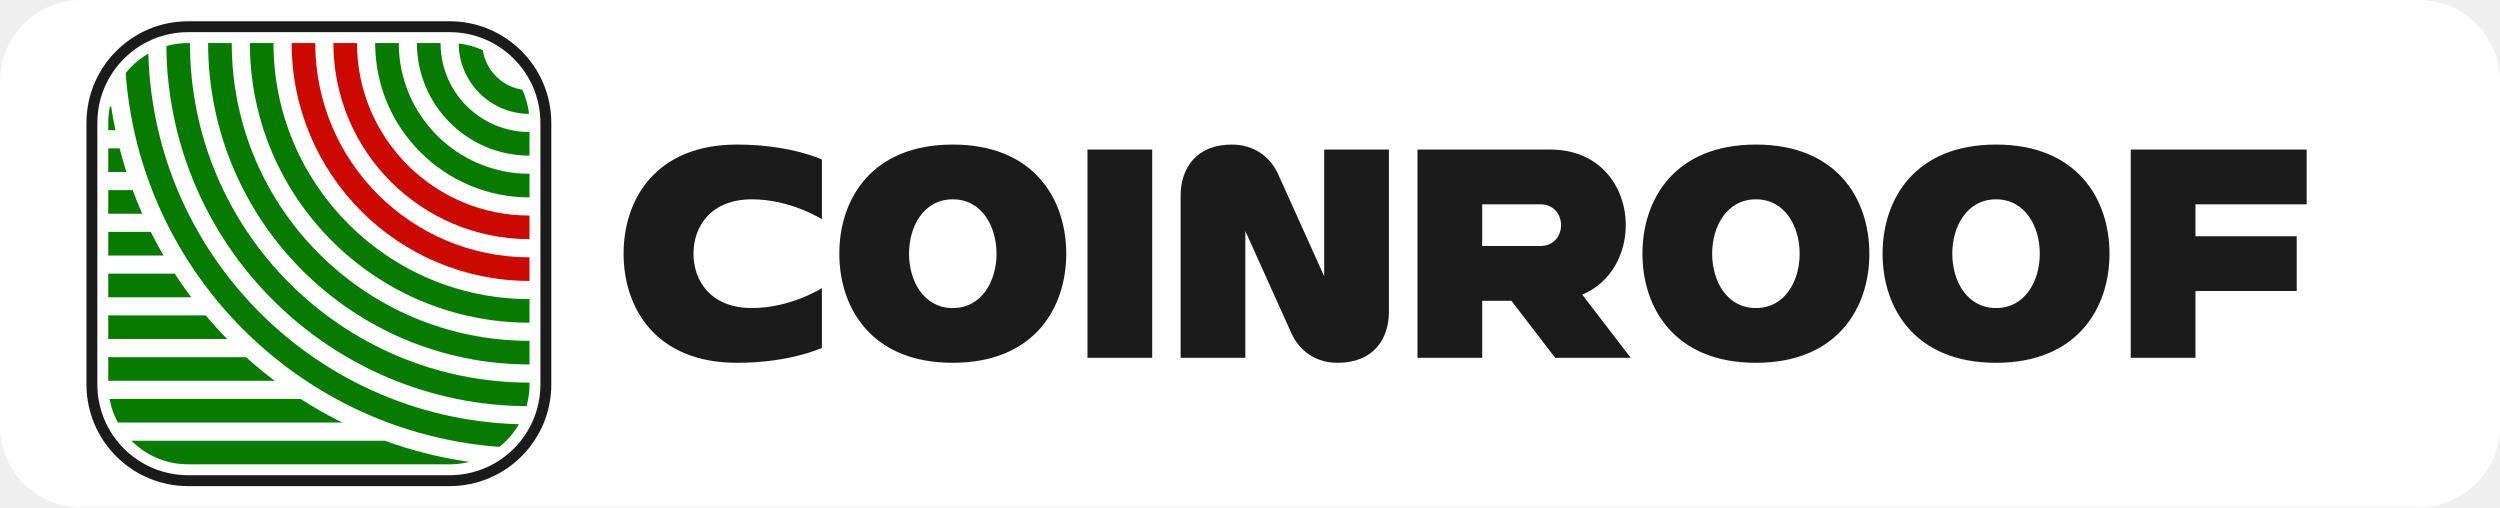
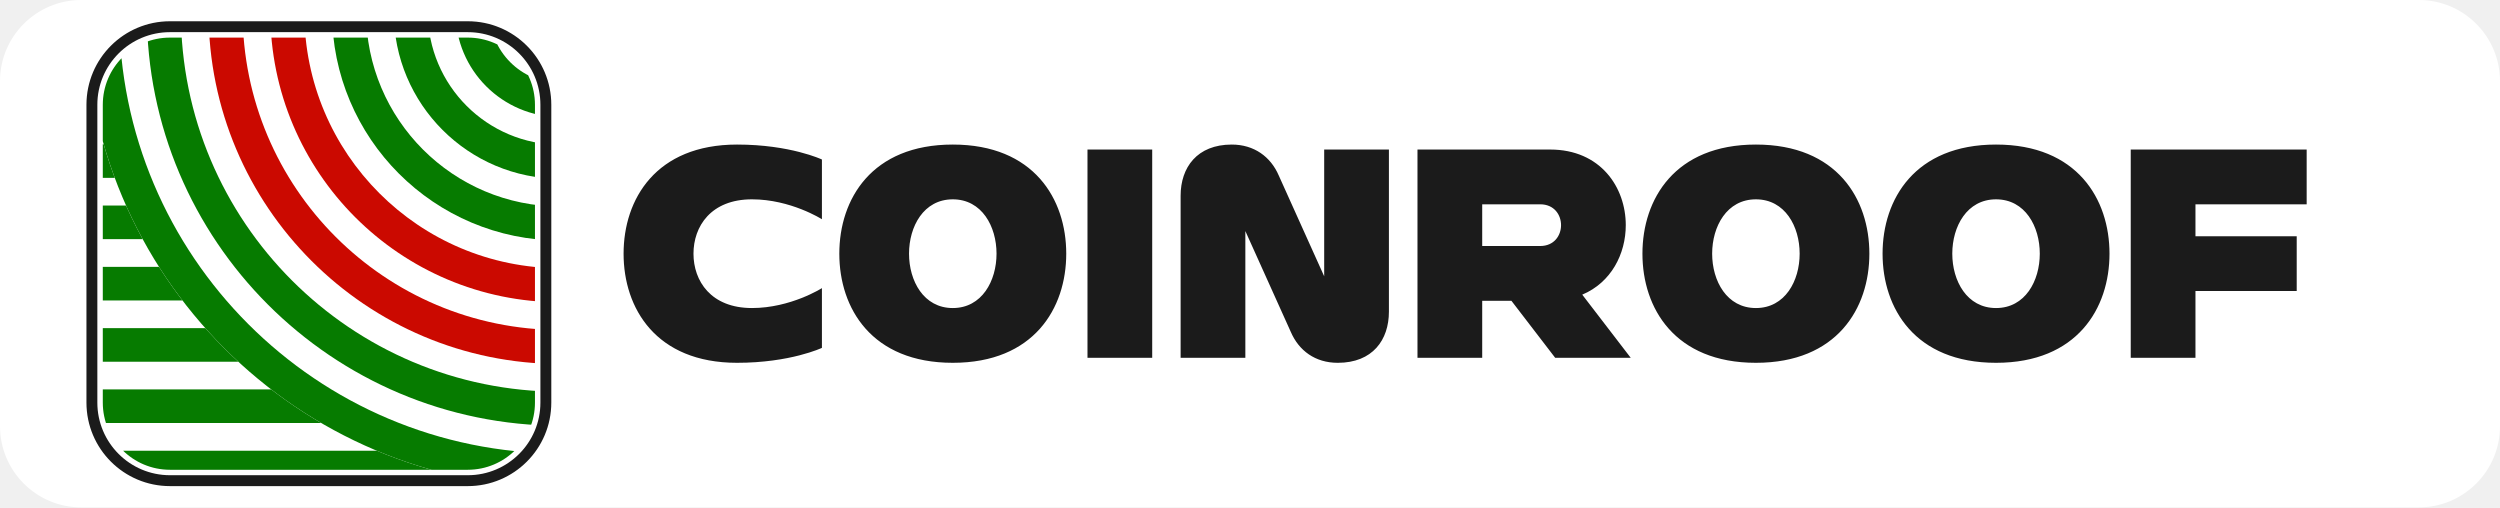
<svg xmlns="http://www.w3.org/2000/svg" viewBox="0 0 1764.0 358" role="img" aria-label="Coinroof">
  <defs>
    <clipPath id="crInner">
-       <rect x="12" y="12" width="232" height="232" rx="44" />
+       <rect x="9" y="9" width="238" height="238" rx="37" />
    </clipPath>
    <clipPath id="crOuter">
-       <path clip-rule="evenodd" d="M0 0 H256 V256 H0 Z M11 12 a233 233 0 1 0 466 0 a233 233 0 1 0 -466 0 Z" />
+       <path clip-rule="evenodd" d="M-64 -64 H320 V320 H-64 Z M-0.75 -5 a261.75 261.75 0 1 0 523.5 0 a261.75 261.75 0 1 0 -523.5 0 Z" />
    </clipPath>
  </defs>
  <rect width="1764.0" height="358" rx="57.3" fill="#FFFFFF" />
  <g transform="translate(61,15) scale(1.28125)">
-     <rect x="3" y="3" width="250" height="250" rx="53" fill="#FFFFFF" stroke="#1B1B1B" stroke-width="6" />
+     <rect x="3" y="3" width="250" height="250" rx="43" fill="#FFFFFF" stroke="#1B1B1B" stroke-width="6" />
    <g clip-path="url(#crInner)">
-       <path fill="#067B00" fill-rule="evenodd" d="M205 12 a39 39 0 1 0 78 0 a39 39 0 1 0 -78 0 Z M218 12 a26 26 0 1 0 52 0 a26 26 0 1 0 -52 0 Z" />
-       <path fill="#067B00" fill-rule="evenodd" d="M182 12 a62 62 0 1 0 124 0 a62 62 0 1 0 -124 0 Z M195 12 a49 49 0 1 0 98 0 a49 49 0 1 0 -98 0 Z" />
-       <path fill="#067B00" fill-rule="evenodd" d="M159 12 a85 85 0 1 0 170 0 a85 85 0 1 0 -170 0 Z M172 12 a72 72 0 1 0 144 0 a72 72 0 1 0 -144 0 Z" />
-       <path fill="#CB0900" fill-rule="evenodd" d="M136 12 a108 108 0 1 0 216 0 a108 108 0 1 0 -216 0 Z M149 12 a95 95 0 1 0 190 0 a95 95 0 1 0 -190 0 Z" />
-       <path fill="#CB0900" fill-rule="evenodd" d="M113 12 a131 131 0 1 0 262 0 a131 131 0 1 0 -262 0 Z M126 12 a118 118 0 1 0 236 0 a118 118 0 1 0 -236 0 Z" />
-       <path fill="#067B00" fill-rule="evenodd" d="M90 12 a154 154 0 1 0 308 0 a154 154 0 1 0 -308 0 Z M103 12 a141 141 0 1 0 282 0 a141 141 0 1 0 -282 0 Z" />
-       <path fill="#067B00" fill-rule="evenodd" d="M67 12 a177 177 0 1 0 354 0 a177 177 0 1 0 -354 0 Z M80 12 a164 164 0 1 0 328 0 a164 164 0 1 0 -328 0 Z" />
-       <path fill="#067B00" fill-rule="evenodd" d="M44 12 a200 200 0 1 0 400 0 a200 200 0 1 0 -400 0 Z M57 12 a187 187 0 1 0 374 0 a187 187 0 1 0 -374 0 Z" />
-       <path fill="#067B00" fill-rule="evenodd" d="M21 12 a223 223 0 1 0 446 0 a223 223 0 1 0 -446 0 Z M34 12 a210 210 0 1 0 420 0 a210 210 0 1 0 -420 0 Z" />
+       <path fill="#067B00" fill-rule="evenodd" d="M203.25 -5 a57.75 57.75 0 1 0 115.5 0 a57.75 57.75 0 1 0 -115.5 0 Z M222 -5 a39 39 0 1 0 78 0 a39 39 0 1 0 -78 0 Z" />
+       <path fill="#067B00" fill-rule="evenodd" d="M169.25 -5 a91.75 91.75 0 1 0 183.5 0 a91.75 91.75 0 1 0 -183.5 0 Z M188.0 -5 a73.0 73.0 0 1 0 146.0 0 a73.0 73.0 0 1 0 -146.0 0 Z" />
+       <path fill="#067B00" fill-rule="evenodd" d="M135.25 -5 a125.75 125.75 0 1 0 251.5 0 a125.75 125.75 0 1 0 -251.5 0 Z M154.0 -5 a107.0 107.0 0 1 0 214.0 0 a107.0 107.0 0 1 0 -214.0 0 Z" />
+       <path fill="#CB0900" fill-rule="evenodd" d="M101.25 -5 a159.75 159.75 0 1 0 319.5 0 a159.75 159.75 0 1 0 -319.5 0 Z M120.0 -5 a141.0 141.0 0 1 0 282.0 0 a141.0 141.0 0 1 0 -282.0 0 Z" />
+       <path fill="#CB0900" fill-rule="evenodd" d="M67.25 -5 a193.75 193.75 0 1 0 387.5 0 a193.75 193.75 0 1 0 -387.5 0 Z M86.0 -5 a175.0 175.0 0 1 0 350.0 0 a175.0 175.0 0 1 0 -350.0 0 Z" />
+       <path fill="#067B00" fill-rule="evenodd" d="M33.25 -5 a227.75 227.75 0 1 0 455.5 0 a227.75 227.75 0 1 0 -455.5 0 Z M52.0 -5 a209.0 209.0 0 1 0 418.0 0 a209.0 209.0 0 1 0 -418.0 0 Z" />
+       <path fill="#067B00" fill-rule="evenodd" d="M-0.75 -5 a261.75 261.75 0 1 0 523.5 0 a261.75 261.75 0 1 0 -523.5 0 Z M18.0 -5 a243.0 243.0 0 1 0 486.0 0 a243.0 243.0 0 1 0 -486.0 0 Z" />
      <g clip-path="url(#crOuter)">
-         <rect x="0" y="231" width="256" height="13" fill="#067B00" />
-         <rect x="0" y="208" width="256" height="13" fill="#067B00" />
-         <rect x="0" y="185" width="256" height="13" fill="#067B00" />
-         <rect x="0" y="162" width="256" height="13" fill="#067B00" />
-         <rect x="0" y="139" width="256" height="13" fill="#067B00" />
-         <rect x="0" y="116" width="256" height="13" fill="#067B00" />
-         <rect x="0" y="93" width="256" height="13" fill="#067B00" />
-         <rect x="0" y="70" width="256" height="13" fill="#067B00" />
-         <rect x="0" y="47" width="256" height="13" fill="#067B00" />
-         <rect x="0" y="24" width="256" height="13" fill="#067B00" />
+         <rect x="0" y="-33.50" width="256" height="18.5" fill="#067B00" />
+         <rect x="0" y="0.25" width="256" height="18.5" fill="#067B00" />
+         <rect x="0" y="34.00" width="256" height="18.5" fill="#067B00" />
+         <rect x="0" y="67.75" width="256" height="18.5" fill="#067B00" />
+         <rect x="0" y="101.50" width="256" height="18.5" fill="#067B00" />
+         <rect x="0" y="135.25" width="256" height="18.5" fill="#067B00" />
+         <rect x="0" y="169.00" width="256" height="18.5" fill="#067B00" />
+         <rect x="0" y="202.75" width="256" height="18.5" fill="#067B00" />
+         <rect x="0" y="236.50" width="256" height="18.5" fill="#067B00" />
      </g>
    </g>
  </g>
  <path fill="#1B1B1B" transform="translate(440,102.00) scale(0.20996) translate(-22.0,716.7314)" d="M22.0 -350.004C22.0 -166.632 130.678 16.723 403.317 16.723C582.456 16.723 688.54 -33.475 688.54 -33.475V-234.265C688.54 -234.265 583.61 -167.335 453.515 -167.335C315.069 -167.335 256.907 -258.678 256.907 -350.004C256.907 -441.347 315.069 -532.673 453.515 -532.673C583.61 -532.673 688.54 -465.743 688.54 -465.743V-666.533C688.54 -666.533 582.473 -716.73 403.317 -716.73C130.678 -716.73 22.0 -533.358 22.0 -350.004Z M1128.317 -716.73C855.678 -716.73 747.0 -533.358 747.0 -350.004C747.0 -166.649 855.678 16.723 1128.317 16.723C1400.957 16.723 1509.635 -166.649 1509.635 -350.004C1509.635 -533.358 1400.957 -716.73 1128.317 -716.73ZM1128.317 -167.318C1030.298 -167.318 981.288 -258.661 981.288 -349.987C981.288 -441.313 1030.298 -532.656 1128.317 -532.656C1226.337 -532.656 1275.347 -441.313 1275.347 -349.987C1275.347 -258.661 1226.337 -167.318 1128.317 -167.318Z M1798.522 0.007V-699.998H1581.0V0.007Z M2376.482 -273.955 2223.832 -612.672C2196.726 -675.804 2140.822 -716.731 2065.895 -716.731C1949.252 -716.731 1894.001 -639.778 1894.001 -544.838V0.007H2111.523V-426.02L2264.174 -87.32C2291.297 -24.188 2346.246 16.739 2422.111 16.739C2539.306 16.739 2594.004 -60.214 2594.004 -155.154V-699.999H2376.481Z M3390.005 -445.864C3390.005 -572.931 3305.288 -699.997 3135.871 -699.997H2690.0V0.008H2907.522V-191.714H3005.676L3152.872 0.008H3406.738L3243.73 -212.312C3341.164 -253.256 3390.005 -349.502 3390.005 -445.864ZM2907.523 -515.939H3102.407C3149.124 -515.939 3172.482 -480.901 3172.482 -445.863C3172.482 -410.825 3149.124 -375.787 3102.407 -375.787H2907.523Z M3827.317 -716.73C3554.678 -716.73 3446.0 -533.358 3446.0 -350.004C3446.0 -166.649 3554.678 16.723 3827.317 16.723C4099.957 16.723 4208.635 -166.649 4208.635 -350.004C4208.635 -533.358 4099.957 -716.73 3827.317 -716.73ZM3827.317 -167.318C3729.298 -167.318 3680.288 -258.661 3680.288 -349.987C3680.288 -441.313 3729.298 -532.656 3827.317 -532.656C3925.337 -532.656 3974.347 -441.313 3974.347 -349.987C3974.347 -258.661 3925.337 -167.318 3827.317 -167.318Z M4634.317 -716.73C4361.678 -716.73 4253.0 -533.358 4253.0 -350.004C4253.0 -166.649 4361.678 16.723 4634.317 16.723C4906.957 16.723 5015.635 -166.649 5015.635 -350.004C5015.635 -533.358 4906.957 -716.73 4634.317 -716.73ZM4634.317 -167.318C4536.298 -167.318 4487.288 -258.661 4487.288 -349.987C4487.288 -441.313 4536.298 -532.656 4634.317 -532.656C4732.337 -532.656 4781.347 -441.313 4781.347 -349.987C4781.347 -258.661 4732.337 -167.318 4634.317 -167.318Z M5087.0 -699.998V0.007H5304.522V-224.51H5644.778V-408.567H5304.522V-515.94H5678.243V-699.998Z" />
</svg>
